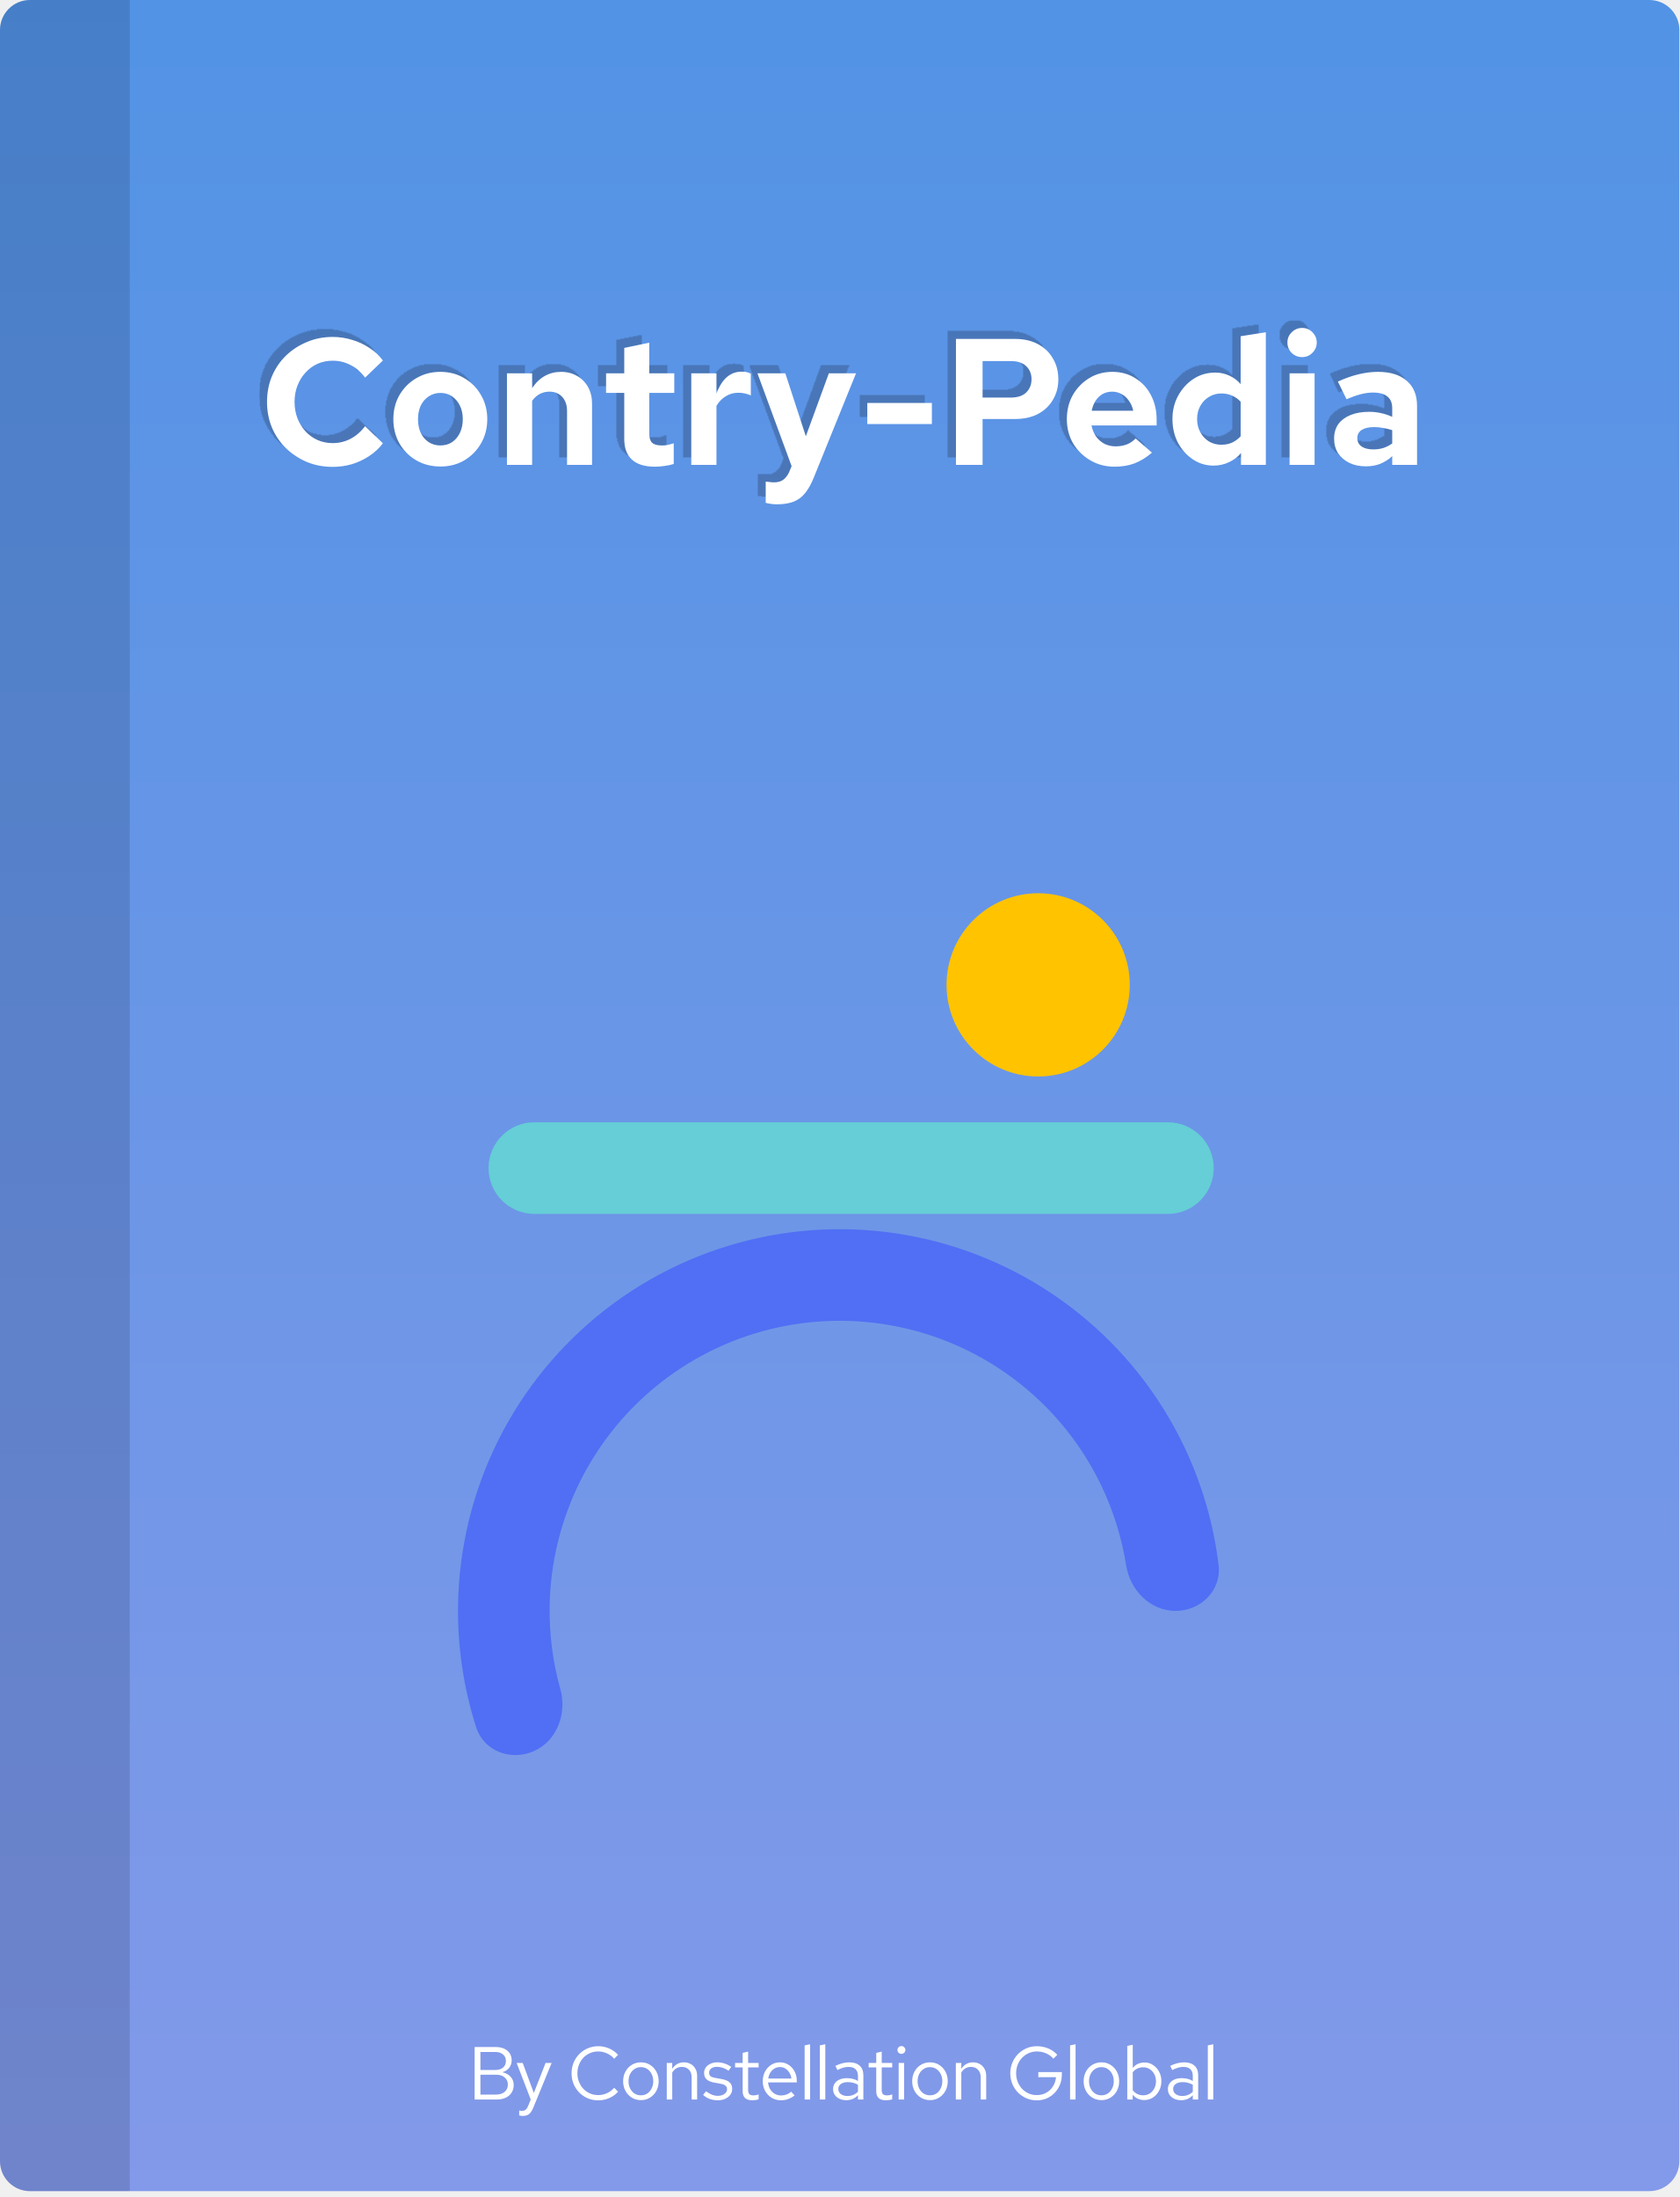
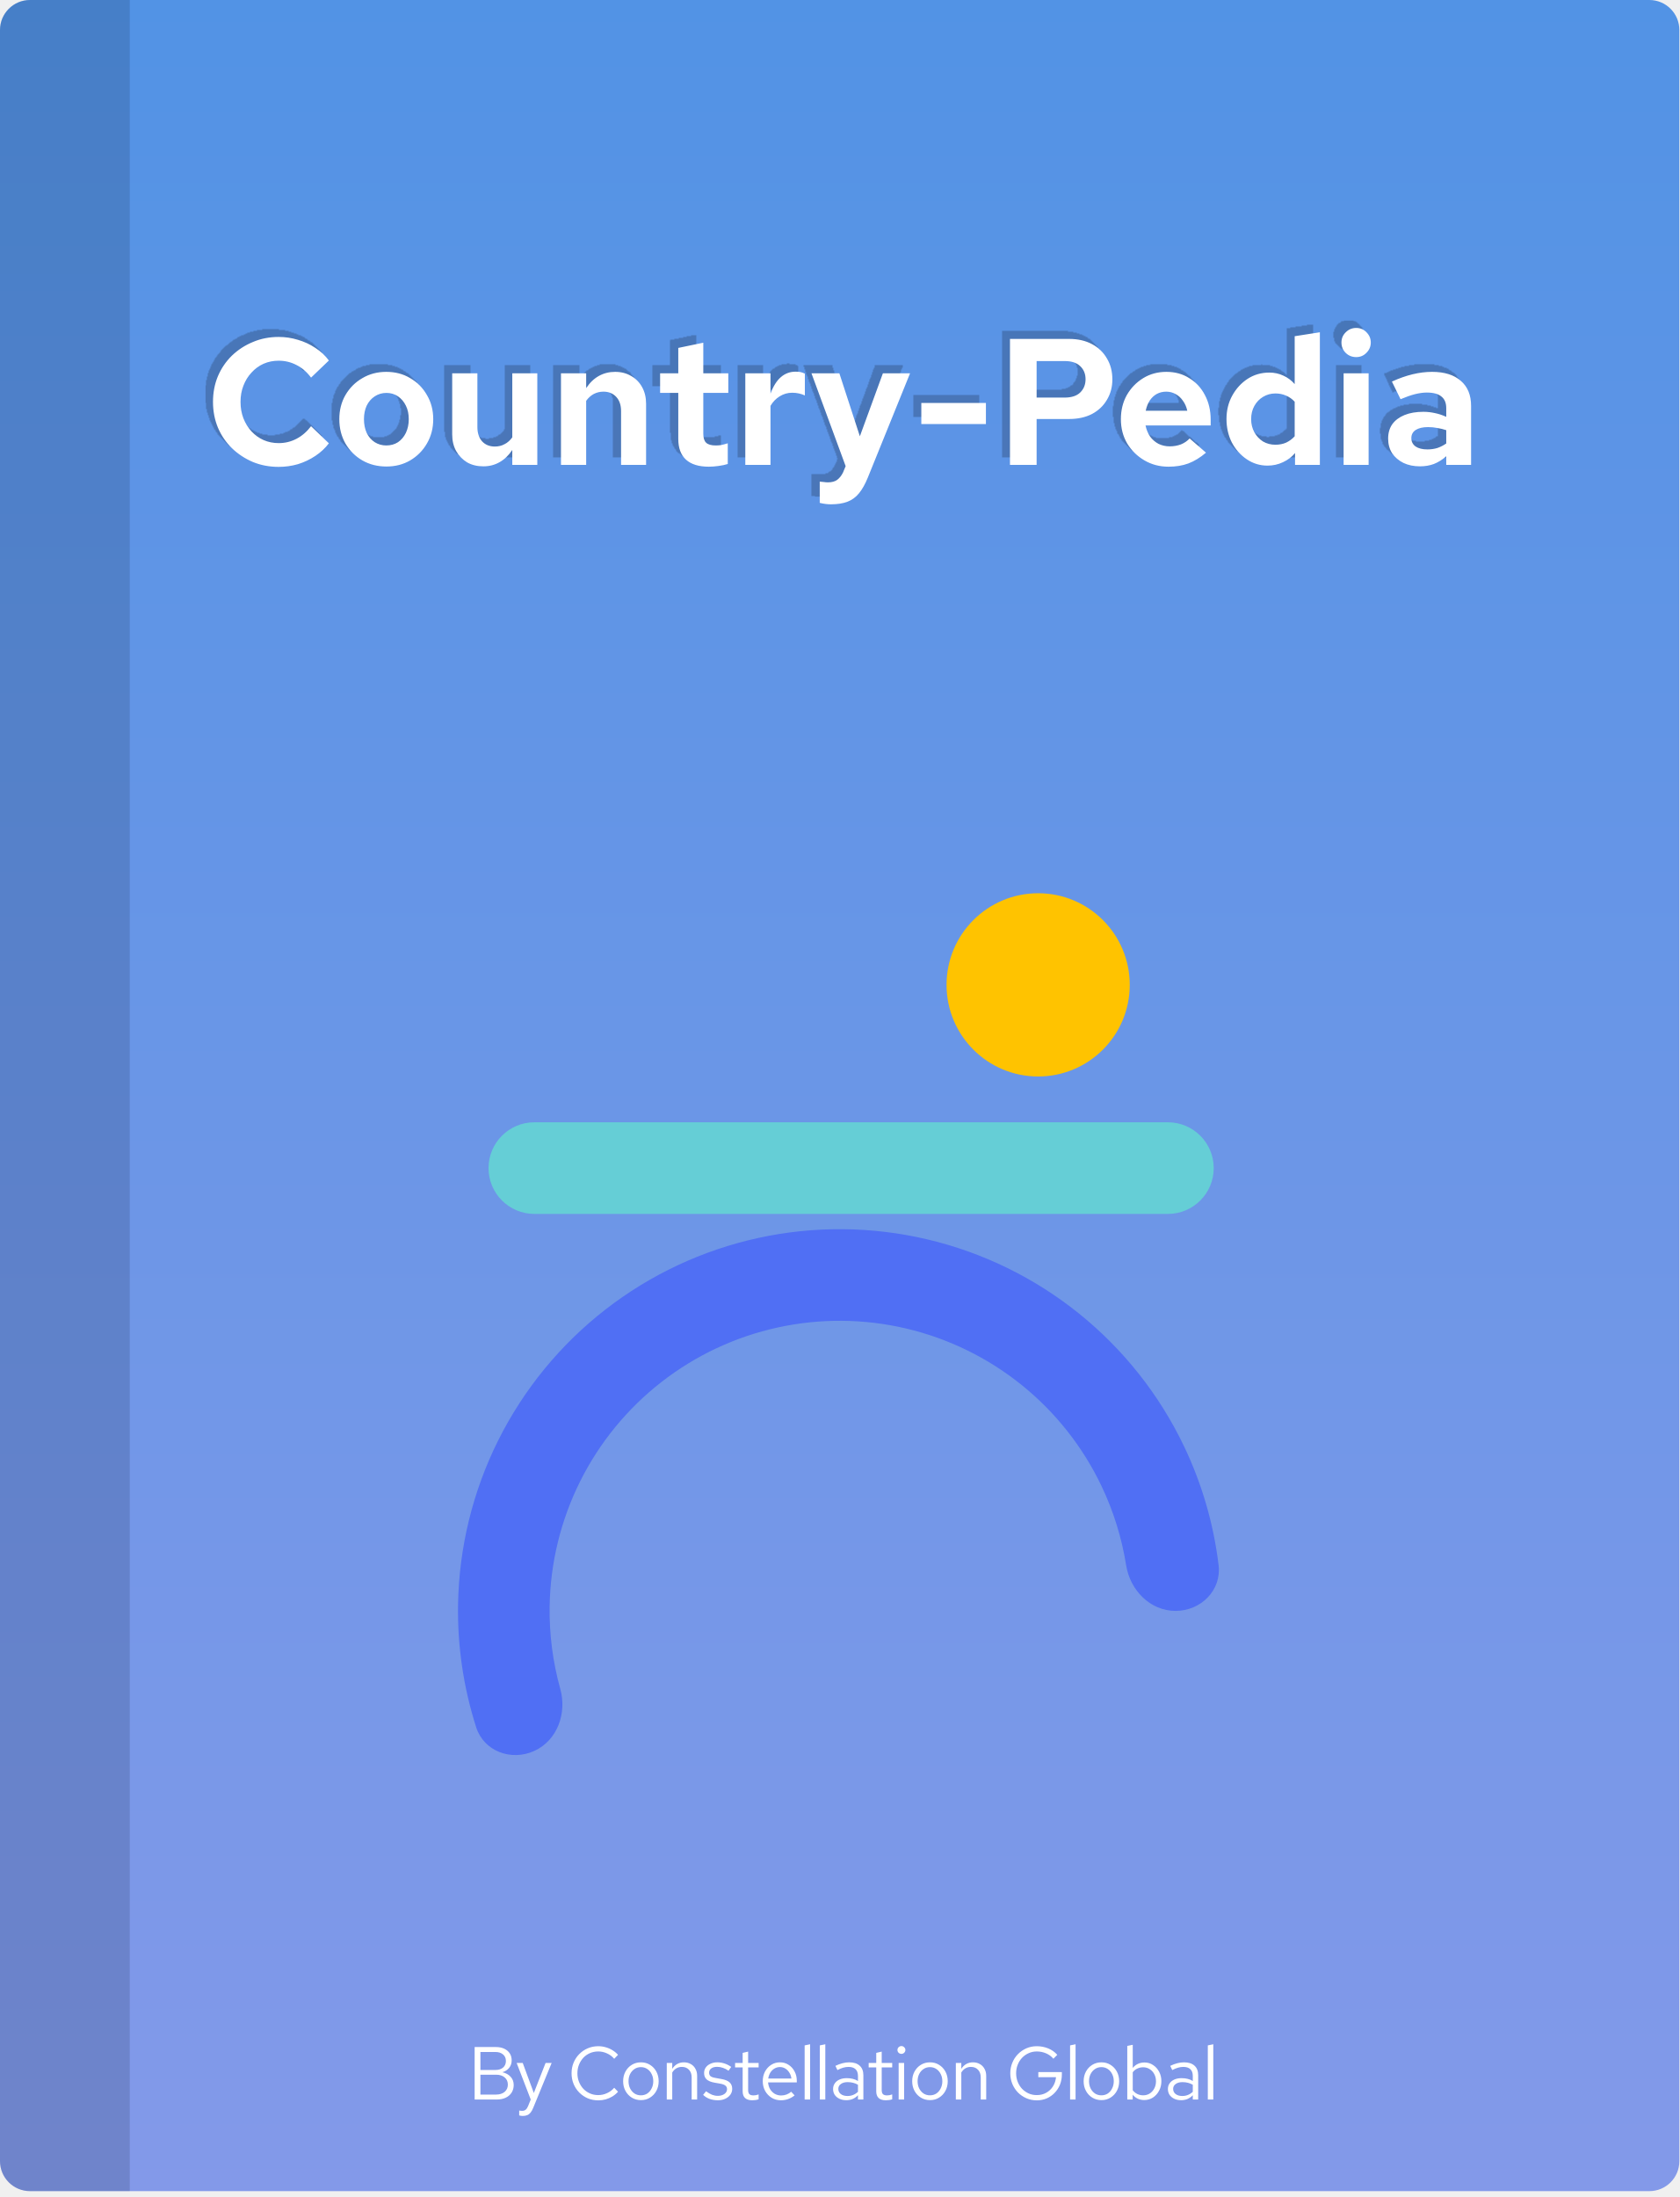
<svg xmlns="http://www.w3.org/2000/svg" width="224" height="293" viewBox="0 0 224 293" fill="none">
-   <rect width="224" height="292.218" rx="4" fill="url(#paint0_linear_1154_17125)" />
+   <rect width="224" height="292.218" rx="4" fill="url(#paint0_linear_0_8)" />
  <path opacity="0.16" d="M0 4C0 1.791 1.791 0 4 0H17.309V292.218H4C1.791 292.218 0 290.427 0 288.218V4Z" fill="#06122C" />
-   <path d="M156.8 214.836C160.174 214.836 162.947 212.091 162.543 208.742C161.88 203.243 160.323 197.876 157.92 192.856C154.635 185.994 149.855 179.956 143.93 175.185C138.004 170.413 131.085 167.031 123.681 165.285C116.276 163.54 108.575 163.476 101.142 165.098C93.71 166.721 86.736 169.988 80.732 174.661C74.729 179.333 69.849 185.292 66.451 192.098C63.053 198.905 61.224 206.386 61.098 213.992C61.006 219.557 61.827 225.085 63.516 230.359C64.544 233.573 68.209 234.912 71.276 233.506C74.343 232.1 75.638 228.479 74.731 225.229C73.733 221.649 73.253 217.933 73.315 214.195C73.41 208.414 74.8 202.728 77.383 197.555C79.965 192.382 83.674 187.854 88.237 184.303C92.799 180.752 98.1 178.268 103.748 177.035C109.397 175.802 115.25 175.851 120.877 177.177C126.505 178.504 131.763 181.075 136.267 184.701C140.77 188.327 144.403 192.916 146.899 198.131C148.513 201.503 149.625 205.081 150.21 208.752C150.74 212.084 153.426 214.836 156.8 214.836Z" fill="#506FF4" />
+   <path d="M156.8 214.836C160.174 214.836 162.947 212.091 162.543 208.742C161.88 203.243 160.323 197.876 157.92 192.856C154.635 185.994 149.855 179.956 143.93 175.185C138.004 170.413 131.085 167.031 123.681 165.285C116.276 163.54 108.575 163.476 101.142 165.098C93.71 166.721 86.736 169.989 80.732 174.661C74.729 179.333 69.849 185.292 66.451 192.098C63.053 198.905 61.224 206.386 61.098 213.993C61.006 219.557 61.827 225.085 63.515 230.36C64.544 233.573 68.209 234.912 71.276 233.506C74.343 232.1 75.638 228.479 74.731 225.229C73.733 221.649 73.252 217.933 73.314 214.195C73.41 208.414 74.8 202.728 77.383 197.555C79.965 192.382 83.674 187.854 88.237 184.303C92.799 180.752 98.1 178.269 103.748 177.036C109.397 175.802 115.25 175.851 120.877 177.177C126.505 178.504 131.763 181.075 136.266 184.701C140.77 188.327 144.403 192.916 146.899 198.131C148.513 201.503 149.625 205.082 150.21 208.752C150.74 212.084 153.426 214.836 156.8 214.836Z" fill="#506FF4" />
  <circle cx="138.473" cy="131.345" r="12.218" fill="#FFC300" />
  <rect x="65.164" y="149.673" width="96.727" height="12.218" rx="6.109" fill="#65CED6" />
-   <g filter="url(#filter0_d_1154_17125)">
-     <path d="M44.377 62.264C43.145 62.264 42.001 62.048 40.945 61.616C39.889 61.168 38.953 60.552 38.137 59.768C37.337 58.984 36.713 58.064 36.265 57.008C35.833 55.952 35.617 54.816 35.617 53.6C35.617 52.368 35.833 51.232 36.265 50.192C36.713 49.136 37.337 48.216 38.137 47.432C38.953 46.648 39.889 46.04 40.945 45.608C42.001 45.16 43.145 44.936 44.377 44.936C45.257 44.936 46.113 45.064 46.945 45.32C47.777 45.56 48.553 45.92 49.273 46.4C49.993 46.864 50.593 47.424 51.073 48.08L48.697 50.36C48.137 49.608 47.489 49.048 46.753 48.68C46.017 48.296 45.225 48.104 44.377 48.104C43.657 48.104 42.985 48.24 42.361 48.512C41.753 48.784 41.217 49.176 40.753 49.688C40.289 50.184 39.929 50.768 39.673 51.44C39.417 52.096 39.289 52.816 39.289 53.6C39.289 54.384 39.417 55.112 39.673 55.784C39.929 56.44 40.289 57.024 40.753 57.536C41.217 58.032 41.753 58.416 42.361 58.688C42.985 58.96 43.657 59.096 44.377 59.096C45.225 59.096 46.017 58.904 46.753 58.52C47.489 58.136 48.137 57.576 48.697 56.84L51.073 59.12C50.593 59.76 49.993 60.32 49.273 60.8C48.553 61.28 47.777 61.648 46.945 61.904C46.113 62.144 45.257 62.264 44.377 62.264ZM58.754 62.216C57.554 62.216 56.482 61.944 55.538 61.4C54.594 60.856 53.842 60.104 53.282 59.144C52.738 58.184 52.466 57.104 52.466 55.904C52.466 54.704 52.738 53.632 53.282 52.688C53.842 51.728 54.594 50.976 55.538 50.432C56.482 49.872 57.546 49.592 58.73 49.592C59.93 49.592 60.994 49.872 61.922 50.432C62.866 50.976 63.61 51.728 64.154 52.688C64.714 53.632 64.994 54.704 64.994 55.904C64.994 57.104 64.714 58.184 64.154 59.144C63.61 60.088 62.866 60.84 61.922 61.4C60.994 61.944 59.938 62.216 58.754 62.216ZM58.73 59.408C59.322 59.408 59.842 59.264 60.29 58.976C60.738 58.672 61.09 58.256 61.346 57.728C61.602 57.184 61.73 56.576 61.73 55.904C61.73 55.216 61.602 54.616 61.346 54.104C61.09 53.576 60.738 53.16 60.29 52.856C59.842 52.552 59.33 52.4 58.754 52.4C58.178 52.4 57.658 52.552 57.194 52.856C56.73 53.16 56.37 53.576 56.114 54.104C55.874 54.632 55.754 55.232 55.754 55.904C55.754 56.576 55.874 57.184 56.114 57.728C56.37 58.256 56.73 58.672 57.194 58.976C57.658 59.264 58.17 59.408 58.73 59.408ZM67.619 62V49.784H70.979V51.776C71.443 51.056 72.003 50.512 72.659 50.144C73.315 49.776 74.043 49.592 74.843 49.592C75.643 49.592 76.355 49.776 76.979 50.144C77.603 50.496 78.091 50.992 78.443 51.632C78.795 52.272 78.971 53.008 78.971 53.84V62H75.635V54.824C75.635 54.024 75.419 53.392 74.987 52.928C74.555 52.464 73.987 52.232 73.283 52.232C72.819 52.232 72.387 52.336 71.987 52.544C71.603 52.752 71.267 53.056 70.979 53.456V62H67.619ZM87.346 62.24C86.002 62.24 84.986 61.928 84.298 61.304C83.61 60.68 83.266 59.76 83.266 58.544V52.4H80.842V49.784H83.266V46.4L86.602 45.704V49.784H89.938V52.4H86.602V57.848C86.602 58.408 86.73 58.808 86.986 59.048C87.242 59.288 87.666 59.408 88.258 59.408C88.498 59.408 88.73 59.392 88.954 59.36C89.194 59.312 89.498 59.232 89.866 59.12V61.88C89.514 61.992 89.098 62.08 88.618 62.144C88.154 62.208 87.73 62.24 87.346 62.24ZM92.205 62V49.784H95.565V52.496C95.933 51.504 96.397 50.768 96.957 50.288C97.517 49.808 98.165 49.568 98.901 49.568C99.157 49.568 99.373 49.584 99.549 49.616C99.725 49.648 99.925 49.72 100.149 49.832V52.736C99.909 52.624 99.645 52.536 99.357 52.472C99.069 52.408 98.773 52.376 98.469 52.376C97.861 52.376 97.301 52.536 96.789 52.856C96.277 53.176 95.869 53.6 95.565 54.128V62H92.205ZM103.622 67.256C103.142 67.256 102.646 67.192 102.134 67.064V64.232C102.278 64.248 102.446 64.264 102.638 64.28C102.846 64.312 103.046 64.328 103.238 64.328C103.75 64.328 104.158 64.216 104.462 63.992C104.766 63.768 105.022 63.448 105.23 63.032L105.59 62.168L101.03 49.784H104.75L107.486 58.184L110.558 49.784H114.182L108.542 63.704C108.19 64.568 107.798 65.264 107.366 65.792C106.934 66.32 106.414 66.696 105.806 66.92C105.214 67.144 104.486 67.256 103.622 67.256ZM115.683 56.552V53.744H124.299V56.552H115.683ZM127.51 62V45.2H135.382C136.566 45.2 137.59 45.432 138.454 45.896C139.318 46.36 139.982 47 140.446 47.816C140.926 48.616 141.166 49.544 141.166 50.6C141.166 51.608 140.926 52.512 140.446 53.312C139.982 54.112 139.318 54.744 138.454 55.208C137.59 55.656 136.566 55.88 135.382 55.88H131.062V62H127.51ZM131.062 53.024H134.782C135.71 53.024 136.406 52.8 136.87 52.352C137.35 51.888 137.59 51.296 137.59 50.576C137.59 49.856 137.35 49.272 136.87 48.824C136.406 48.376 135.718 48.152 134.806 48.152H131.062V53.024ZM148.662 62.24C147.478 62.24 146.406 61.96 145.446 61.4C144.486 60.84 143.718 60.088 143.142 59.144C142.582 58.184 142.302 57.104 142.302 55.904C142.302 54.704 142.566 53.632 143.094 52.688C143.638 51.744 144.366 50.992 145.278 50.432C146.19 49.872 147.222 49.592 148.374 49.592C149.526 49.592 150.542 49.872 151.422 50.432C152.318 50.976 153.014 51.728 153.51 52.688C154.022 53.648 154.278 54.744 154.278 55.976V56.744H145.59C145.702 57.288 145.902 57.776 146.19 58.208C146.494 58.624 146.87 58.952 147.318 59.192C147.782 59.416 148.278 59.528 148.806 59.528C149.35 59.528 149.854 59.44 150.318 59.264C150.782 59.072 151.166 58.808 151.47 58.472L153.654 60.368C152.886 61.024 152.102 61.504 151.302 61.808C150.518 62.096 149.638 62.24 148.662 62.24ZM145.614 54.776H151.158C151.046 54.264 150.854 53.824 150.582 53.456C150.326 53.072 150.006 52.776 149.622 52.568C149.238 52.344 148.814 52.232 148.35 52.232C147.886 52.232 147.462 52.336 147.078 52.544C146.71 52.752 146.398 53.048 146.142 53.432C145.902 53.8 145.726 54.248 145.614 54.776ZM161.859 62.096C160.851 62.096 159.931 61.816 159.099 61.256C158.267 60.696 157.603 59.952 157.107 59.024C156.627 58.08 156.387 57.032 156.387 55.88C156.387 54.728 156.643 53.688 157.155 52.76C157.667 51.832 158.347 51.088 159.195 50.528C160.059 49.968 161.027 49.688 162.099 49.688C162.771 49.688 163.395 49.824 163.971 50.096C164.547 50.352 165.051 50.728 165.483 51.224V44.84L168.843 44.312V62H165.531V60.416C165.115 60.928 164.579 61.336 163.923 61.64C163.283 61.944 162.595 62.096 161.859 62.096ZM162.915 59.312C163.443 59.312 163.923 59.216 164.355 59.024C164.787 58.816 165.163 58.536 165.483 58.184V53.576C165.163 53.224 164.779 52.952 164.331 52.76C163.899 52.568 163.427 52.472 162.915 52.472C162.307 52.472 161.755 52.624 161.259 52.928C160.779 53.216 160.395 53.616 160.107 54.128C159.819 54.64 159.675 55.232 159.675 55.904C159.675 56.544 159.819 57.128 160.107 57.656C160.395 58.168 160.779 58.576 161.259 58.88C161.755 59.168 162.307 59.312 162.915 59.312ZM172.01 62V49.784H175.346V62H172.01ZM173.69 47.624C173.146 47.624 172.682 47.44 172.298 47.072C171.914 46.688 171.722 46.224 171.722 45.68C171.722 45.136 171.914 44.68 172.298 44.312C172.682 43.928 173.146 43.736 173.69 43.736C174.234 43.736 174.69 43.928 175.058 44.312C175.442 44.696 175.634 45.152 175.634 45.68C175.634 46.208 175.442 46.664 175.058 47.048C174.69 47.432 174.234 47.624 173.69 47.624ZM182.197 62.192C181.365 62.192 180.629 62.04 179.989 61.736C179.349 61.416 178.845 60.984 178.477 60.44C178.125 59.88 177.949 59.232 177.949 58.496C177.949 57.744 178.133 57.104 178.501 56.576C178.885 56.048 179.429 55.64 180.133 55.352C180.837 55.064 181.677 54.92 182.653 54.92C183.165 54.92 183.669 54.976 184.165 55.088C184.661 55.184 185.173 55.352 185.701 55.592V54.44C185.701 53.736 185.485 53.216 185.053 52.88C184.637 52.528 183.989 52.352 183.109 52.352C182.629 52.352 182.101 52.424 181.525 52.568C180.965 52.712 180.325 52.936 179.605 53.24L178.453 50.888C180.341 50.024 182.125 49.592 183.805 49.592C185.453 49.592 186.733 49.992 187.645 50.792C188.557 51.576 189.013 52.688 189.013 54.128V62H185.701V60.848C185.173 61.312 184.621 61.656 184.045 61.88C183.485 62.088 182.869 62.192 182.197 62.192ZM181.045 58.424C181.045 58.904 181.237 59.28 181.621 59.552C182.005 59.808 182.525 59.936 183.181 59.936C183.661 59.936 184.109 59.872 184.525 59.744C184.941 59.6 185.333 59.4 185.701 59.144V57.368C185.317 57.24 184.925 57.144 184.525 57.08C184.125 57 183.709 56.96 183.277 56.96C182.573 56.96 182.021 57.088 181.621 57.344C181.237 57.6 181.045 57.96 181.045 58.424Z" fill="white" />
+   <g filter="url(#filter0_d_0_8)">
+     <path d="M37.17 62.264C35.938 62.264 34.794 62.048 33.738 61.616C32.682 61.168 31.746 60.552 30.93 59.768C30.13 58.984 29.506 58.064 29.058 57.008C28.626 55.952 28.41 54.816 28.41 53.6C28.41 52.368 28.626 51.232 29.058 50.192C29.506 49.136 30.13 48.216 30.93 47.432C31.746 46.648 32.682 46.04 33.738 45.608C34.794 45.16 35.938 44.936 37.17 44.936C38.05 44.936 38.906 45.064 39.738 45.32C40.57 45.56 41.346 45.92 42.066 46.4C42.786 46.864 43.386 47.424 43.866 48.08L41.49 50.36C40.93 49.608 40.282 49.048 39.546 48.68C38.81 48.296 38.018 48.104 37.17 48.104C36.45 48.104 35.778 48.24 35.154 48.512C34.546 48.784 34.01 49.176 33.546 49.688C33.082 50.184 32.722 50.768 32.466 51.44C32.21 52.096 32.082 52.816 32.082 53.6C32.082 54.384 32.21 55.112 32.466 55.784C32.722 56.44 33.082 57.024 33.546 57.536C34.01 58.032 34.546 58.416 35.154 58.688C35.778 58.96 36.45 59.096 37.17 59.096C38.018 59.096 38.81 58.904 39.546 58.52C40.282 58.136 40.93 57.576 41.49 56.84L43.866 59.12C43.386 59.76 42.786 60.32 42.066 60.8C41.346 61.28 40.57 61.648 39.738 61.904C38.906 62.144 38.05 62.264 37.17 62.264ZM51.547 62.216C50.347 62.216 49.275 61.944 48.331 61.4C47.387 60.856 46.635 60.104 46.075 59.144C45.531 58.184 45.259 57.104 45.259 55.904C45.259 54.704 45.531 53.632 46.075 52.688C46.635 51.728 47.387 50.976 48.331 50.432C49.275 49.872 50.339 49.592 51.523 49.592C52.723 49.592 53.787 49.872 54.715 50.432C55.659 50.976 56.403 51.728 56.947 52.688C57.507 53.632 57.787 54.704 57.787 55.904C57.787 57.104 57.507 58.184 56.947 59.144C56.403 60.088 55.659 60.84 54.715 61.4C53.787 61.944 52.731 62.216 51.547 62.216ZM51.523 59.408C52.115 59.408 52.635 59.264 53.083 58.976C53.531 58.672 53.883 58.256 54.139 57.728C54.395 57.184 54.523 56.576 54.523 55.904C54.523 55.216 54.395 54.616 54.139 54.104C53.883 53.576 53.531 53.16 53.083 52.856C52.635 52.552 52.123 52.4 51.547 52.4C50.971 52.4 50.451 52.552 49.987 52.856C49.523 53.16 49.163 53.576 48.907 54.104C48.667 54.632 48.547 55.232 48.547 55.904C48.547 56.576 48.667 57.184 48.907 57.728C49.163 58.256 49.523 58.672 49.987 58.976C50.451 59.264 50.963 59.408 51.523 59.408ZM64.468 62.192C63.652 62.192 62.932 62.016 62.308 61.664C61.7 61.296 61.212 60.792 60.844 60.152C60.492 59.512 60.316 58.776 60.316 57.944V49.784H63.676V56.96C63.676 57.744 63.884 58.376 64.3 58.856C64.732 59.32 65.3 59.552 66.004 59.552C66.484 59.552 66.916 59.448 67.3 59.24C67.7 59.032 68.044 58.728 68.332 58.328V49.784H71.668V62H68.332V60.008C67.852 60.728 67.284 61.272 66.628 61.64C65.988 62.008 65.268 62.192 64.468 62.192ZM74.826 62V49.784H78.186V51.776C78.65 51.056 79.21 50.512 79.866 50.144C80.522 49.776 81.25 49.592 82.05 49.592C82.85 49.592 83.562 49.776 84.186 50.144C84.81 50.496 85.298 50.992 85.65 51.632C86.002 52.272 86.178 53.008 86.178 53.84V62H82.842V54.824C82.842 54.024 82.626 53.392 82.194 52.928C81.762 52.464 81.194 52.232 80.49 52.232C80.026 52.232 79.594 52.336 79.194 52.544C78.81 52.752 78.474 53.056 78.186 53.456V62H74.826ZM94.553 62.24C93.209 62.24 92.193 61.928 91.505 61.304C90.817 60.68 90.473 59.76 90.473 58.544V52.4H88.049V49.784H90.473V46.4L93.809 45.704V49.784H97.145V52.4H93.809V57.848C93.809 58.408 93.937 58.808 94.193 59.048C94.449 59.288 94.873 59.408 95.465 59.408C95.705 59.408 95.937 59.392 96.161 59.36C96.401 59.312 96.705 59.232 97.073 59.12V61.88C96.721 61.992 96.305 62.08 95.825 62.144C95.361 62.208 94.937 62.24 94.553 62.24ZM99.412 62V49.784H102.772V52.496C103.14 51.504 103.604 50.768 104.164 50.288C104.724 49.808 105.372 49.568 106.108 49.568C106.364 49.568 106.58 49.584 106.756 49.616C106.932 49.648 107.132 49.72 107.356 49.832V52.736C107.116 52.624 106.852 52.536 106.564 52.472C106.276 52.408 105.98 52.376 105.676 52.376C105.068 52.376 104.508 52.536 103.996 52.856C103.484 53.176 103.076 53.6 102.772 54.128V62H99.412ZM110.829 67.256C110.349 67.256 109.853 67.192 109.341 67.064V64.232C109.485 64.248 109.653 64.264 109.845 64.28C110.053 64.312 110.253 64.328 110.445 64.328C110.957 64.328 111.365 64.216 111.669 63.992C111.973 63.768 112.229 63.448 112.437 63.032L112.797 62.168L108.237 49.784H111.957L114.693 58.184L117.765 49.784H121.389L115.749 63.704C115.397 64.568 115.005 65.264 114.573 65.792C114.141 66.32 113.621 66.696 113.013 66.92C112.421 67.144 111.693 67.256 110.829 67.256ZM122.89 56.552V53.744H131.506V56.552H122.89ZM134.717 62V45.2H142.589C143.773 45.2 144.797 45.432 145.661 45.896C146.525 46.36 147.189 47 147.653 47.816C148.133 48.616 148.373 49.544 148.373 50.6C148.373 51.608 148.133 52.512 147.653 53.312C147.189 54.112 146.525 54.744 145.661 55.208C144.797 55.656 143.773 55.88 142.589 55.88H138.269V62H134.717ZM138.269 53.024H141.989C142.917 53.024 143.613 52.8 144.077 52.352C144.557 51.888 144.797 51.296 144.797 50.576C144.797 49.856 144.557 49.272 144.077 48.824C143.613 48.376 142.925 48.152 142.013 48.152H138.269V53.024ZM155.869 62.24C154.685 62.24 153.613 61.96 152.653 61.4C151.693 60.84 150.925 60.088 150.349 59.144C149.789 58.184 149.509 57.104 149.509 55.904C149.509 54.704 149.773 53.632 150.301 52.688C150.845 51.744 151.573 50.992 152.485 50.432C153.397 49.872 154.429 49.592 155.581 49.592C156.733 49.592 157.749 49.872 158.629 50.432C159.525 50.976 160.221 51.728 160.717 52.688C161.229 53.648 161.485 54.744 161.485 55.976V56.744H152.797C152.909 57.288 153.109 57.776 153.397 58.208C153.701 58.624 154.077 58.952 154.525 59.192C154.989 59.416 155.485 59.528 156.013 59.528C156.557 59.528 157.061 59.44 157.525 59.264C157.989 59.072 158.373 58.808 158.677 58.472L160.861 60.368C160.093 61.024 159.309 61.504 158.509 61.808C157.725 62.096 156.845 62.24 155.869 62.24ZM152.821 54.776H158.365C158.253 54.264 158.061 53.824 157.789 53.456C157.533 53.072 157.213 52.776 156.829 52.568C156.445 52.344 156.021 52.232 155.557 52.232C155.093 52.232 154.669 52.336 154.285 52.544C153.917 52.752 153.605 53.048 153.349 53.432C153.109 53.8 152.933 54.248 152.821 54.776ZM169.067 62.096C168.059 62.096 167.139 61.816 166.307 61.256C165.475 60.696 164.811 59.952 164.315 59.024C163.835 58.08 163.595 57.032 163.595 55.88C163.595 54.728 163.851 53.688 164.363 52.76C164.875 51.832 165.555 51.088 166.403 50.528C167.267 49.968 168.235 49.688 169.307 49.688C169.979 49.688 170.603 49.824 171.179 50.096C171.755 50.352 172.259 50.728 172.691 51.224V44.84L176.051 44.312V62H172.739V60.416C172.323 60.928 171.787 61.336 171.131 61.64C170.491 61.944 169.803 62.096 169.067 62.096ZM170.123 59.312C170.651 59.312 171.131 59.216 171.563 59.024C171.995 58.816 172.371 58.536 172.691 58.184V53.576C172.371 53.224 171.987 52.952 171.539 52.76C171.107 52.568 170.635 52.472 170.123 52.472C169.515 52.472 168.963 52.624 168.467 52.928C167.987 53.216 167.603 53.616 167.315 54.128C167.027 54.64 166.883 55.232 166.883 55.904C166.883 56.544 167.027 57.128 167.315 57.656C167.603 58.168 167.987 58.576 168.467 58.88C168.963 59.168 169.515 59.312 170.123 59.312ZM179.217 62V49.784H182.553V62H179.217ZM180.897 47.624C180.353 47.624 179.889 47.44 179.505 47.072C179.121 46.688 178.929 46.224 178.929 45.68C178.929 45.136 179.121 44.68 179.505 44.312C179.889 43.928 180.353 43.736 180.897 43.736C181.441 43.736 181.897 43.928 182.265 44.312C182.649 44.696 182.841 45.152 182.841 45.68C182.841 46.208 182.649 46.664 182.265 47.048C181.897 47.432 181.441 47.624 180.897 47.624ZM189.404 62.192C188.572 62.192 187.836 62.04 187.196 61.736C186.556 61.416 186.052 60.984 185.684 60.44C185.332 59.88 185.156 59.232 185.156 58.496C185.156 57.744 185.34 57.104 185.708 56.576C186.092 56.048 186.636 55.64 187.34 55.352C188.044 55.064 188.884 54.92 189.86 54.92C190.372 54.92 190.876 54.976 191.372 55.088C191.868 55.184 192.38 55.352 192.908 55.592V54.44C192.908 53.736 192.692 53.216 192.26 52.88C191.844 52.528 191.196 52.352 190.316 52.352C189.836 52.352 189.308 52.424 188.732 52.568C188.172 52.712 187.532 52.936 186.812 53.24L185.66 50.888C187.548 50.024 189.332 49.592 191.012 49.592C192.66 49.592 193.94 49.992 194.852 50.792C195.764 51.576 196.22 52.688 196.22 54.128V62H192.908V60.848C192.38 61.312 191.828 61.656 191.252 61.88C190.692 62.088 190.076 62.192 189.404 62.192ZM188.252 58.424C188.252 58.904 188.444 59.28 188.828 59.552C189.212 59.808 189.732 59.936 190.388 59.936C190.868 59.936 191.316 59.872 191.732 59.744C192.148 59.6 192.54 59.4 192.908 59.144V57.368C192.524 57.24 192.132 57.144 191.732 57.08C191.332 57 190.916 56.96 190.484 56.96C189.78 56.96 189.228 57.088 188.828 57.344C188.444 57.6 188.252 57.96 188.252 58.424Z" fill="white" />
  </g>
  <path d="M63.31 280V273H66.14C66.566 273 66.936 273.073 67.25 273.22C67.57 273.367 67.816 273.573 67.99 273.84C68.163 274.107 68.25 274.42 68.25 274.78C68.25 275.167 68.136 275.5 67.91 275.78C67.69 276.053 67.39 276.247 67.01 276.36C67.476 276.467 67.843 276.67 68.11 276.97C68.383 277.263 68.52 277.627 68.52 278.06C68.52 278.447 68.426 278.787 68.24 279.08C68.053 279.373 67.79 279.6 67.45 279.76C67.11 279.92 66.71 280 66.25 280H63.31ZM64.08 276.06H66.08C66.506 276.06 66.846 275.953 67.1 275.74C67.353 275.52 67.48 275.227 67.48 274.86C67.48 274.493 67.353 274.203 67.1 273.99C66.846 273.77 66.506 273.66 66.08 273.66H64.08V276.06ZM64.08 279.34H66.17C66.643 279.34 67.023 279.22 67.31 278.98C67.596 278.733 67.74 278.41 67.74 278.01C67.74 277.61 67.596 277.29 67.31 277.05C67.03 276.81 66.65 276.69 66.17 276.69H64.08V279.34ZM69.723 282.19C69.569 282.19 69.413 282.167 69.253 282.12V281.47C69.319 281.483 69.389 281.493 69.463 281.5C69.536 281.507 69.599 281.51 69.653 281.51C69.839 281.51 69.993 281.46 70.113 281.36C70.239 281.26 70.346 281.103 70.433 280.89L70.793 280L68.913 275.12H69.723L71.203 279.13L72.773 275.12H73.583L71.123 281.11C71.016 281.37 70.899 281.58 70.773 281.74C70.646 281.9 70.499 282.013 70.333 282.08C70.166 282.153 69.963 282.19 69.723 282.19ZM79.797 280.11C79.297 280.11 78.831 280.02 78.397 279.84C77.971 279.653 77.594 279.397 77.267 279.07C76.941 278.737 76.687 278.353 76.507 277.92C76.327 277.48 76.237 277.007 76.237 276.5C76.237 275.993 76.327 275.523 76.507 275.09C76.687 274.65 76.941 274.267 77.267 273.94C77.594 273.607 77.971 273.35 78.397 273.17C78.831 272.983 79.297 272.89 79.797 272.89C80.144 272.89 80.474 272.937 80.787 273.03C81.107 273.117 81.407 273.247 81.687 273.42C81.967 273.587 82.217 273.793 82.437 274.04L81.927 274.57C81.667 274.257 81.347 274.017 80.967 273.85C80.594 273.677 80.204 273.59 79.797 273.59C79.404 273.59 79.037 273.663 78.697 273.81C78.357 273.957 78.061 274.163 77.807 274.43C77.561 274.697 77.367 275.007 77.227 275.36C77.087 275.707 77.017 276.087 77.017 276.5C77.017 276.907 77.087 277.287 77.227 277.64C77.367 277.993 77.561 278.303 77.807 278.57C78.061 278.837 78.357 279.043 78.697 279.19C79.037 279.337 79.404 279.41 79.797 279.41C80.204 279.41 80.594 279.323 80.967 279.15C81.347 278.977 81.667 278.737 81.927 278.43L82.437 278.96C82.217 279.207 81.967 279.417 81.687 279.59C81.407 279.757 81.107 279.887 80.787 279.98C80.474 280.067 80.144 280.11 79.797 280.11ZM85.496 280.08C85.043 280.08 84.636 279.97 84.276 279.75C83.916 279.53 83.633 279.23 83.427 278.85C83.22 278.47 83.117 278.04 83.117 277.56C83.117 277.08 83.22 276.65 83.427 276.27C83.633 275.89 83.916 275.59 84.276 275.37C84.636 275.15 85.043 275.04 85.496 275.04C85.943 275.04 86.343 275.15 86.697 275.37C87.056 275.59 87.34 275.89 87.546 276.27C87.753 276.65 87.856 277.08 87.856 277.56C87.856 278.04 87.753 278.47 87.546 278.85C87.34 279.23 87.056 279.53 86.697 279.75C86.343 279.97 85.943 280.08 85.496 280.08ZM85.487 279.44C85.806 279.44 86.09 279.36 86.337 279.2C86.583 279.033 86.776 278.807 86.916 278.52C87.063 278.233 87.136 277.913 87.136 277.56C87.136 277.2 87.063 276.88 86.916 276.6C86.776 276.313 86.583 276.09 86.337 275.93C86.09 275.763 85.806 275.68 85.487 275.68C85.166 275.68 84.883 275.763 84.636 275.93C84.39 276.09 84.193 276.313 84.046 276.6C83.906 276.88 83.837 277.2 83.837 277.56C83.837 277.913 83.906 278.233 84.046 278.52C84.193 278.807 84.39 279.033 84.636 279.2C84.883 279.36 85.166 279.44 85.487 279.44ZM88.937 280V275.12H89.667V275.91C89.854 275.617 90.077 275.4 90.337 275.26C90.597 275.113 90.891 275.04 91.217 275.04C91.571 275.04 91.877 275.117 92.137 275.27C92.404 275.417 92.611 275.627 92.757 275.9C92.911 276.167 92.987 276.48 92.987 276.84V280H92.257V277.05C92.257 276.617 92.137 276.277 91.897 276.03C91.664 275.777 91.347 275.65 90.947 275.65C90.681 275.65 90.437 275.713 90.217 275.84C89.997 275.967 89.814 276.153 89.667 276.4V280H88.937ZM95.765 280.1C95.365 280.1 94.995 280.04 94.655 279.92C94.315 279.793 94.025 279.613 93.785 279.38L94.175 278.9C94.468 279.113 94.738 279.27 94.985 279.37C95.231 279.463 95.485 279.51 95.745 279.51C96.098 279.51 96.391 279.427 96.625 279.26C96.858 279.093 96.975 278.88 96.975 278.62C96.975 278.42 96.905 278.263 96.765 278.15C96.632 278.037 96.408 277.95 96.095 277.89L95.295 277.75C94.822 277.663 94.472 277.517 94.245 277.31C94.025 277.103 93.915 276.823 93.915 276.47C93.915 276.19 93.988 275.943 94.135 275.73C94.288 275.517 94.498 275.35 94.765 275.23C95.031 275.103 95.335 275.04 95.675 275.04C96.008 275.04 96.325 275.09 96.625 275.19C96.925 275.283 97.228 275.437 97.535 275.65L97.175 276.16C96.921 275.98 96.668 275.85 96.415 275.77C96.162 275.683 95.905 275.64 95.645 275.64C95.325 275.64 95.068 275.71 94.875 275.85C94.681 275.99 94.585 276.18 94.585 276.42C94.585 276.62 94.645 276.773 94.765 276.88C94.891 276.987 95.112 277.067 95.425 277.12L96.245 277.27C96.738 277.357 97.098 277.507 97.325 277.72C97.552 277.933 97.665 278.22 97.665 278.58C97.665 278.867 97.582 279.127 97.415 279.36C97.248 279.587 97.022 279.767 96.735 279.9C96.448 280.033 96.125 280.1 95.765 280.1ZM100.339 280.1C99.919 280.1 99.599 280 99.379 279.8C99.165 279.593 99.059 279.297 99.059 278.91V275.72H98.049V275.12H99.059V273.78L99.789 273.61V275.12H101.189V275.72H99.789V278.72C99.789 278.98 99.842 279.167 99.949 279.28C100.062 279.393 100.245 279.45 100.499 279.45C100.625 279.45 100.739 279.44 100.839 279.42C100.939 279.4 101.055 279.367 101.189 279.32V279.97C101.055 280.017 100.915 280.05 100.769 280.07C100.622 280.09 100.479 280.1 100.339 280.1ZM104.16 280.1C103.707 280.1 103.297 279.99 102.93 279.77C102.564 279.543 102.274 279.24 102.06 278.86C101.847 278.473 101.74 278.04 101.74 277.56C101.74 277.08 101.84 276.65 102.04 276.27C102.247 275.89 102.524 275.59 102.87 275.37C103.217 275.15 103.604 275.04 104.03 275.04C104.464 275.04 104.847 275.15 105.18 275.37C105.52 275.583 105.787 275.877 105.98 276.25C106.18 276.617 106.28 277.033 106.28 277.5V277.72H102.45C102.477 278.053 102.567 278.353 102.72 278.62C102.88 278.88 103.087 279.087 103.34 279.24C103.6 279.387 103.884 279.46 104.19 279.46C104.444 279.46 104.687 279.417 104.92 279.33C105.16 279.237 105.364 279.113 105.53 278.96L105.99 279.45C105.71 279.67 105.42 279.833 105.12 279.94C104.82 280.047 104.5 280.1 104.16 280.1ZM102.47 277.2H105.56C105.527 276.907 105.437 276.647 105.29 276.42C105.15 276.187 104.97 276.003 104.75 275.87C104.537 275.737 104.297 275.67 104.03 275.67C103.764 275.67 103.52 275.737 103.3 275.87C103.08 275.997 102.897 276.177 102.75 276.41C102.61 276.637 102.517 276.9 102.47 277.2ZM107.327 280V272.78L108.057 272.63V280H107.327ZM109.353 280V272.78L110.083 272.63V280H109.353ZM112.89 280.09C112.543 280.09 112.237 280.027 111.97 279.9C111.703 279.773 111.493 279.6 111.34 279.38C111.193 279.153 111.12 278.893 111.12 278.6C111.12 278.307 111.197 278.053 111.35 277.84C111.503 277.62 111.717 277.45 111.99 277.33C112.263 277.21 112.583 277.15 112.95 277.15C113.23 277.15 113.493 277.18 113.74 277.24C113.993 277.3 114.227 277.397 114.44 277.53V276.86C114.44 276.46 114.333 276.16 114.12 275.96C113.907 275.753 113.593 275.65 113.18 275.65C112.953 275.65 112.72 275.683 112.48 275.75C112.247 275.817 111.987 275.923 111.7 276.07L111.43 275.51C112.083 275.197 112.697 275.04 113.27 275.04C113.877 275.04 114.343 275.19 114.67 275.49C114.997 275.783 115.16 276.207 115.16 276.76V280H114.44V279.43C114.227 279.65 113.99 279.817 113.73 279.93C113.47 280.037 113.19 280.09 112.89 280.09ZM111.82 278.58C111.82 278.867 111.93 279.097 112.15 279.27C112.377 279.443 112.673 279.53 113.04 279.53C113.313 279.53 113.563 279.483 113.79 279.39C114.023 279.297 114.24 279.157 114.44 278.97V278.03C114.233 277.91 114.02 277.823 113.8 277.77C113.58 277.71 113.333 277.68 113.06 277.68C112.687 277.68 112.387 277.763 112.16 277.93C111.933 278.09 111.82 278.307 111.82 278.58ZM118.157 280.1C117.737 280.1 117.417 280 117.197 279.8C116.984 279.593 116.877 279.297 116.877 278.91V275.72H115.867V275.12H116.877V273.78L117.607 273.61V275.12H119.007V275.72H117.607V278.72C117.607 278.98 117.66 279.167 117.767 279.28C117.88 279.393 118.064 279.45 118.317 279.45C118.444 279.45 118.557 279.44 118.657 279.42C118.757 279.4 118.874 279.367 119.007 279.32V279.97C118.874 280.017 118.734 280.05 118.587 280.07C118.44 280.09 118.297 280.1 118.157 280.1ZM119.866 280V275.12H120.596V280H119.866ZM120.236 273.91C120.09 273.91 119.963 273.86 119.856 273.76C119.756 273.653 119.706 273.53 119.706 273.39C119.706 273.25 119.756 273.13 119.856 273.03C119.963 272.923 120.09 272.87 120.236 272.87C120.383 272.87 120.506 272.923 120.606 273.03C120.713 273.13 120.766 273.25 120.766 273.39C120.766 273.53 120.713 273.653 120.606 273.76C120.506 273.86 120.383 273.91 120.236 273.91ZM124.053 280.08C123.6 280.08 123.193 279.97 122.833 279.75C122.473 279.53 122.19 279.23 121.983 278.85C121.776 278.47 121.673 278.04 121.673 277.56C121.673 277.08 121.776 276.65 121.983 276.27C122.19 275.89 122.473 275.59 122.833 275.37C123.193 275.15 123.6 275.04 124.053 275.04C124.5 275.04 124.9 275.15 125.253 275.37C125.613 275.59 125.896 275.89 126.103 276.27C126.31 276.65 126.413 277.08 126.413 277.56C126.413 278.04 126.31 278.47 126.103 278.85C125.896 279.23 125.613 279.53 125.253 279.75C124.9 279.97 124.5 280.08 124.053 280.08ZM124.043 279.44C124.363 279.44 124.646 279.36 124.893 279.2C125.14 279.033 125.333 278.807 125.473 278.52C125.62 278.233 125.693 277.913 125.693 277.56C125.693 277.2 125.62 276.88 125.473 276.6C125.333 276.313 125.14 276.09 124.893 275.93C124.646 275.763 124.363 275.68 124.043 275.68C123.723 275.68 123.44 275.763 123.193 275.93C122.946 276.09 122.75 276.313 122.603 276.6C122.463 276.88 122.393 277.2 122.393 277.56C122.393 277.913 122.463 278.233 122.603 278.52C122.75 278.807 122.946 279.033 123.193 279.2C123.44 279.36 123.723 279.44 124.043 279.44ZM127.494 280V275.12H128.224V275.91C128.411 275.617 128.634 275.4 128.894 275.26C129.154 275.113 129.447 275.04 129.774 275.04C130.127 275.04 130.434 275.117 130.694 275.27C130.961 275.417 131.167 275.627 131.314 275.9C131.467 276.167 131.544 276.48 131.544 276.84V280H130.814V277.05C130.814 276.617 130.694 276.277 130.454 276.03C130.221 275.777 129.904 275.65 129.504 275.65C129.237 275.65 128.994 275.713 128.774 275.84C128.554 275.967 128.371 276.153 128.224 276.4V280H127.494ZM138.296 280.11C137.796 280.11 137.332 280.017 136.906 279.83C136.479 279.643 136.102 279.387 135.776 279.06C135.456 278.727 135.206 278.343 135.026 277.91C134.846 277.47 134.756 277 134.756 276.5C134.756 276 134.846 275.533 135.026 275.1C135.206 274.66 135.456 274.277 135.776 273.95C136.102 273.617 136.479 273.357 136.906 273.17C137.332 272.983 137.796 272.89 138.296 272.89C138.829 272.89 139.332 272.987 139.806 273.18C140.286 273.373 140.692 273.66 141.026 274.04L140.506 274.56C140.246 274.247 139.919 274.007 139.526 273.84C139.132 273.673 138.722 273.59 138.296 273.59C137.902 273.59 137.539 273.667 137.206 273.82C136.872 273.967 136.579 274.173 136.326 274.44C136.079 274.7 135.886 275.007 135.746 275.36C135.606 275.713 135.536 276.093 135.536 276.5C135.536 276.907 135.606 277.287 135.746 277.64C135.886 277.993 136.079 278.303 136.326 278.57C136.579 278.83 136.872 279.037 137.206 279.19C137.539 279.337 137.902 279.41 138.296 279.41C138.762 279.41 139.179 279.307 139.546 279.1C139.919 278.893 140.219 278.61 140.446 278.25C140.679 277.883 140.816 277.473 140.856 277.02H138.496V276.34H141.636V276.65C141.636 277.137 141.552 277.59 141.386 278.01C141.219 278.423 140.982 278.79 140.676 279.11C140.376 279.423 140.022 279.67 139.616 279.85C139.209 280.023 138.769 280.11 138.296 280.11ZM142.734 280V272.78L143.464 272.63V280H142.734ZM146.92 280.08C146.467 280.08 146.06 279.97 145.7 279.75C145.34 279.53 145.057 279.23 144.85 278.85C144.644 278.47 144.54 278.04 144.54 277.56C144.54 277.08 144.644 276.65 144.85 276.27C145.057 275.89 145.34 275.59 145.7 275.37C146.06 275.15 146.467 275.04 146.92 275.04C147.367 275.04 147.767 275.15 148.12 275.37C148.48 275.59 148.764 275.89 148.97 276.27C149.177 276.65 149.28 277.08 149.28 277.56C149.28 278.04 149.177 278.47 148.97 278.85C148.764 279.23 148.48 279.53 148.12 279.75C147.767 279.97 147.367 280.08 146.92 280.08ZM146.91 279.44C147.23 279.44 147.514 279.36 147.76 279.2C148.007 279.033 148.2 278.807 148.34 278.52C148.487 278.233 148.56 277.913 148.56 277.56C148.56 277.2 148.487 276.88 148.34 276.6C148.2 276.313 148.007 276.09 147.76 275.93C147.514 275.763 147.23 275.68 146.91 275.68C146.59 275.68 146.307 275.763 146.06 275.93C145.814 276.09 145.617 276.313 145.47 276.6C145.33 276.88 145.26 277.2 145.26 277.56C145.26 277.913 145.33 278.233 145.47 278.52C145.617 278.807 145.814 279.033 146.06 279.2C146.307 279.36 146.59 279.44 146.91 279.44ZM150.361 280V272.85L151.091 272.7V275.79C151.278 275.557 151.504 275.377 151.771 275.25C152.038 275.123 152.334 275.06 152.661 275.06C153.088 275.06 153.468 275.173 153.801 275.4C154.141 275.62 154.411 275.92 154.611 276.3C154.811 276.673 154.911 277.093 154.911 277.56C154.911 278.027 154.808 278.45 154.601 278.83C154.401 279.21 154.128 279.513 153.781 279.74C153.441 279.96 153.054 280.07 152.621 280.07C152.314 280.07 152.028 280.01 151.761 279.89C151.501 279.763 151.274 279.587 151.081 279.36V280H150.361ZM152.481 279.44C152.808 279.44 153.098 279.36 153.351 279.2C153.611 279.033 153.814 278.81 153.961 278.53C154.114 278.243 154.191 277.923 154.191 277.57C154.191 277.21 154.114 276.89 153.961 276.61C153.814 276.33 153.611 276.11 153.351 275.95C153.098 275.783 152.808 275.7 152.481 275.7C152.194 275.7 151.928 275.76 151.681 275.88C151.441 275.993 151.244 276.157 151.091 276.37V278.76C151.251 278.973 151.451 279.14 151.691 279.26C151.938 279.38 152.201 279.44 152.481 279.44ZM157.55 280.09C157.203 280.09 156.897 280.027 156.63 279.9C156.363 279.773 156.153 279.6 156 279.38C155.853 279.153 155.78 278.893 155.78 278.6C155.78 278.307 155.857 278.053 156.01 277.84C156.163 277.62 156.377 277.45 156.65 277.33C156.923 277.21 157.243 277.15 157.61 277.15C157.89 277.15 158.153 277.18 158.4 277.24C158.653 277.3 158.887 277.397 159.1 277.53V276.86C159.1 276.46 158.993 276.16 158.78 275.96C158.567 275.753 158.253 275.65 157.84 275.65C157.613 275.65 157.38 275.683 157.14 275.75C156.907 275.817 156.647 275.923 156.36 276.07L156.09 275.51C156.743 275.197 157.357 275.04 157.93 275.04C158.537 275.04 159.003 275.19 159.33 275.49C159.657 275.783 159.82 276.207 159.82 276.76V280H159.1V279.43C158.887 279.65 158.65 279.817 158.39 279.93C158.13 280.037 157.85 280.09 157.55 280.09ZM156.48 278.58C156.48 278.867 156.59 279.097 156.81 279.27C157.037 279.443 157.333 279.53 157.7 279.53C157.973 279.53 158.223 279.483 158.45 279.39C158.683 279.297 158.9 279.157 159.1 278.97V278.03C158.893 277.91 158.68 277.823 158.46 277.77C158.24 277.71 157.993 277.68 157.72 277.68C157.347 277.68 157.047 277.763 156.82 277.93C156.593 278.09 156.48 278.307 156.48 278.58ZM161.104 280V272.78L161.834 272.63V280H161.104Z" fill="white" />
  <defs>
-     <filter id="filter0_d_1154_17125" x="34.617" y="42.736" width="154.396" height="24.52" filterUnits="userSpaceOnUse" color-interpolation-filters="sRGB">
+     <filter id="filter0_d_0_8" x="27.41" y="42.736" width="168.811" height="24.52" filterUnits="userSpaceOnUse" color-interpolation-filters="sRGB">
      <feFlood flood-opacity="0" result="BackgroundImageFix" />
      <feColorMatrix in="SourceAlpha" type="matrix" values="0 0 0 0 0 0 0 0 0 0 0 0 0 0 0 0 0 0 127 0" result="hardAlpha" />
      <feOffset dx="-1" dy="-1" />
      <feColorMatrix type="matrix" values="0 0 0 0 0 0 0 0 0 0 0 0 0 0 0 0 0 0 0.2 0" />
-       <feBlend mode="normal" in2="BackgroundImageFix" result="effect1_dropShadow_1154_17125" />
-       <feBlend mode="normal" in="SourceGraphic" in2="effect1_dropShadow_1154_17125" result="shape" />
+       <feBlend mode="normal" in2="BackgroundImageFix" result="effect1_dropShadow_0_8" />
+       <feBlend mode="normal" in="SourceGraphic" in2="effect1_dropShadow_0_8" result="shape" />
    </filter>
-     <linearGradient id="paint0_linear_1154_17125" x1="112" y1="0" x2="112" y2="292.218" gradientUnits="userSpaceOnUse">
+     <linearGradient id="paint0_linear_0_8" x1="112" y1="0" x2="112" y2="292.218" gradientUnits="userSpaceOnUse">
      <stop stop-color="#5293E5" />
      <stop offset="1" stop-color="#8399E9" />
    </linearGradient>
  </defs>
</svg>
